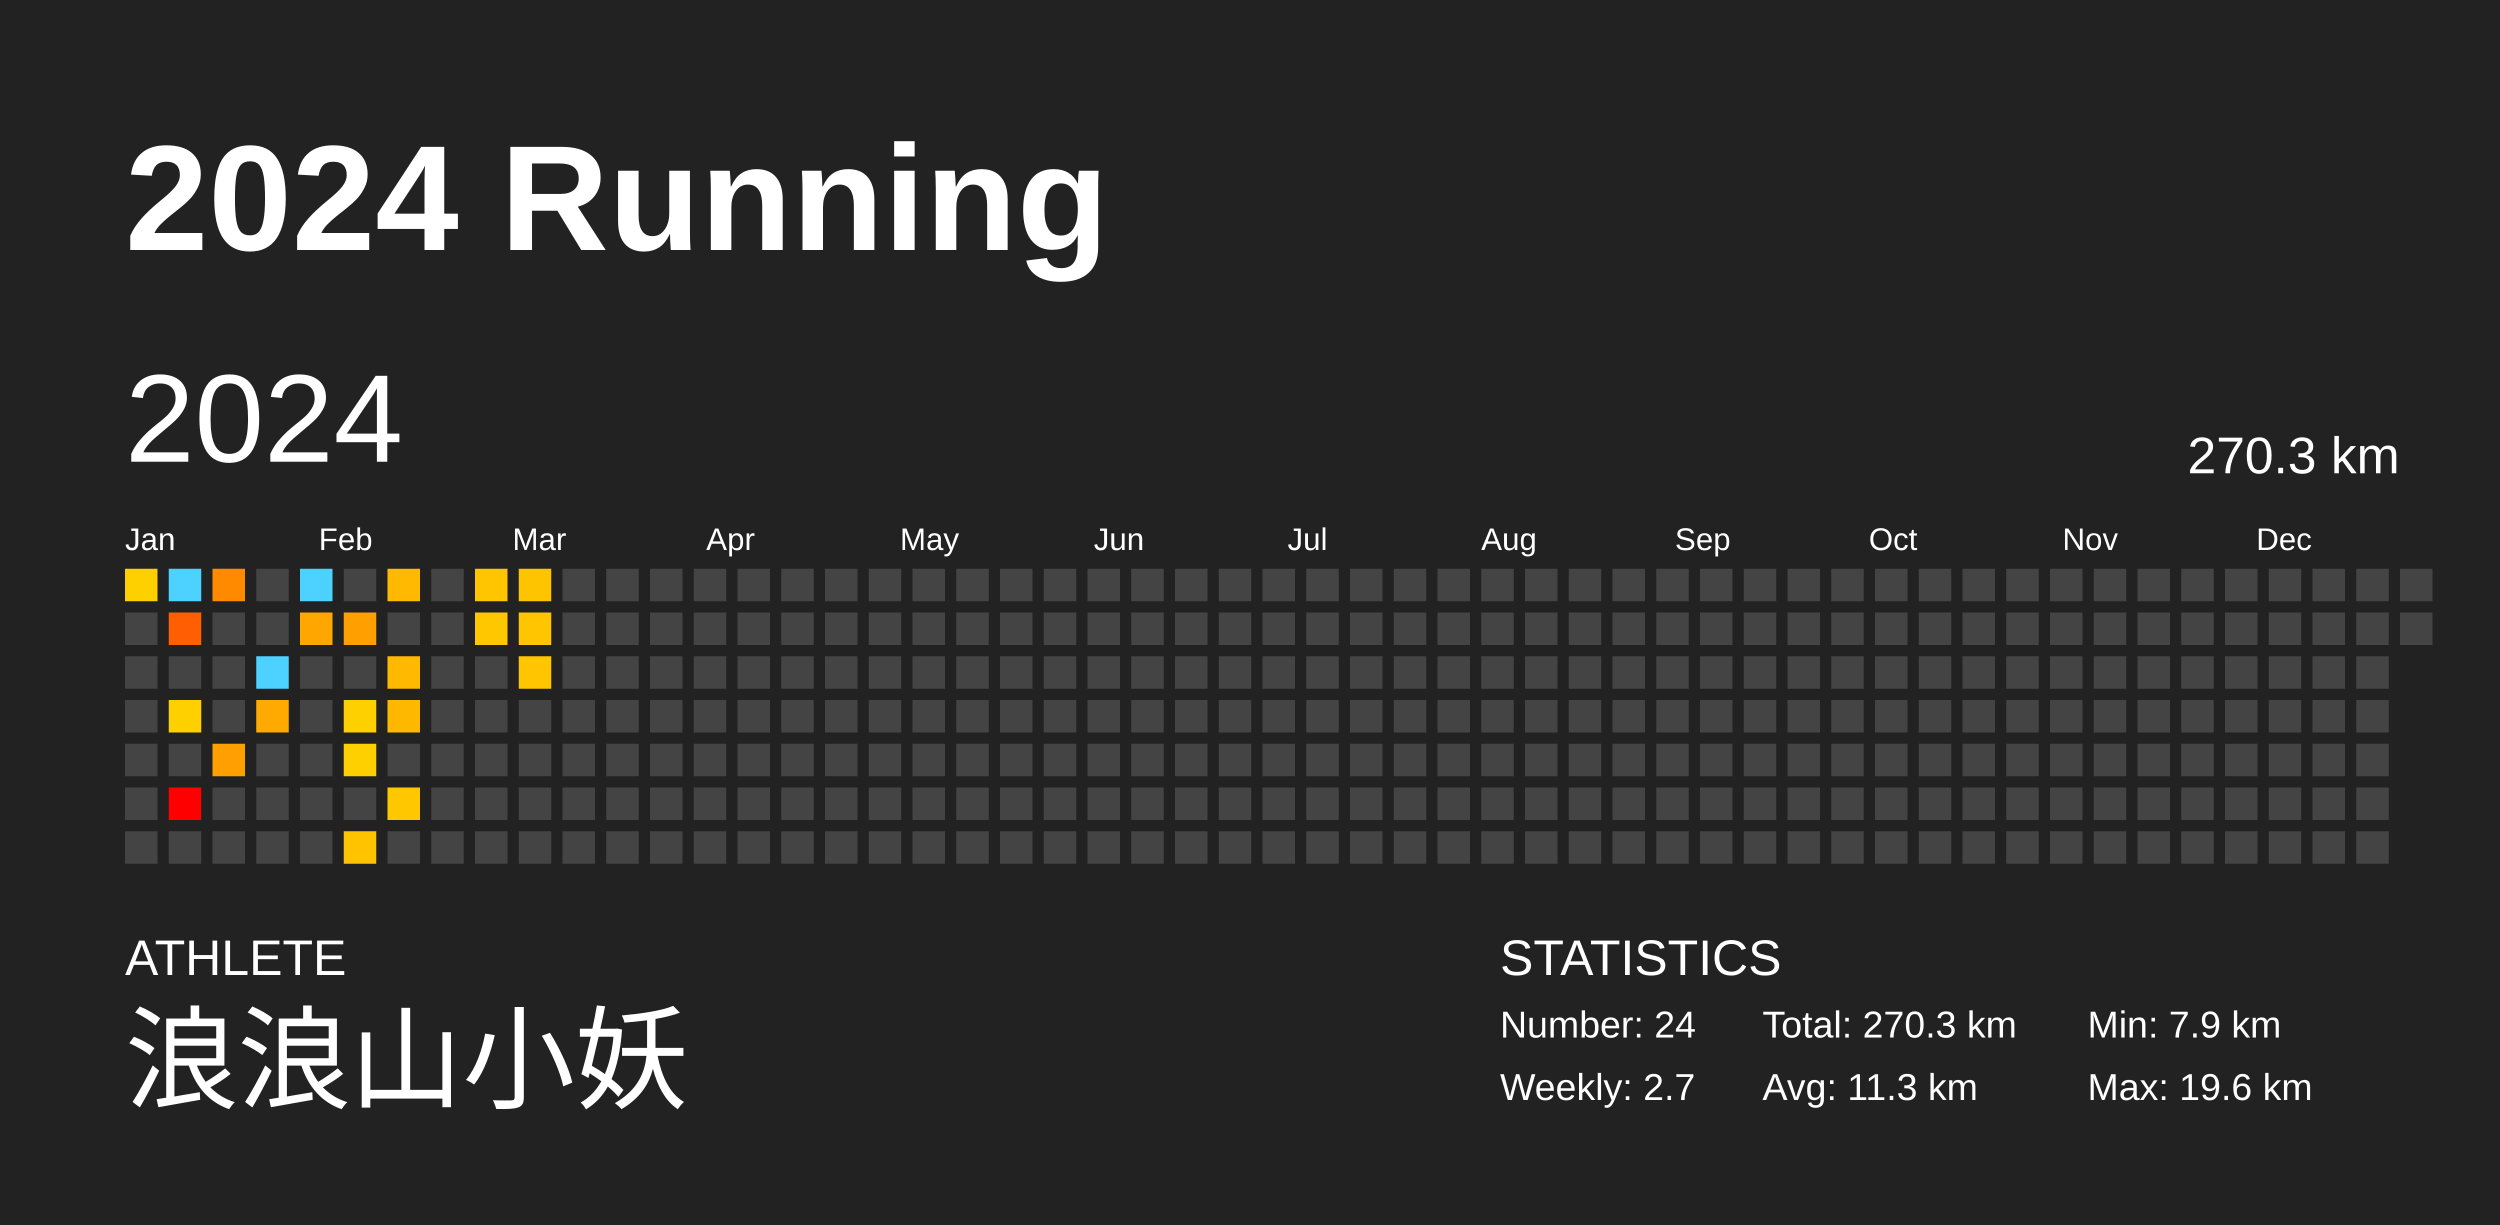
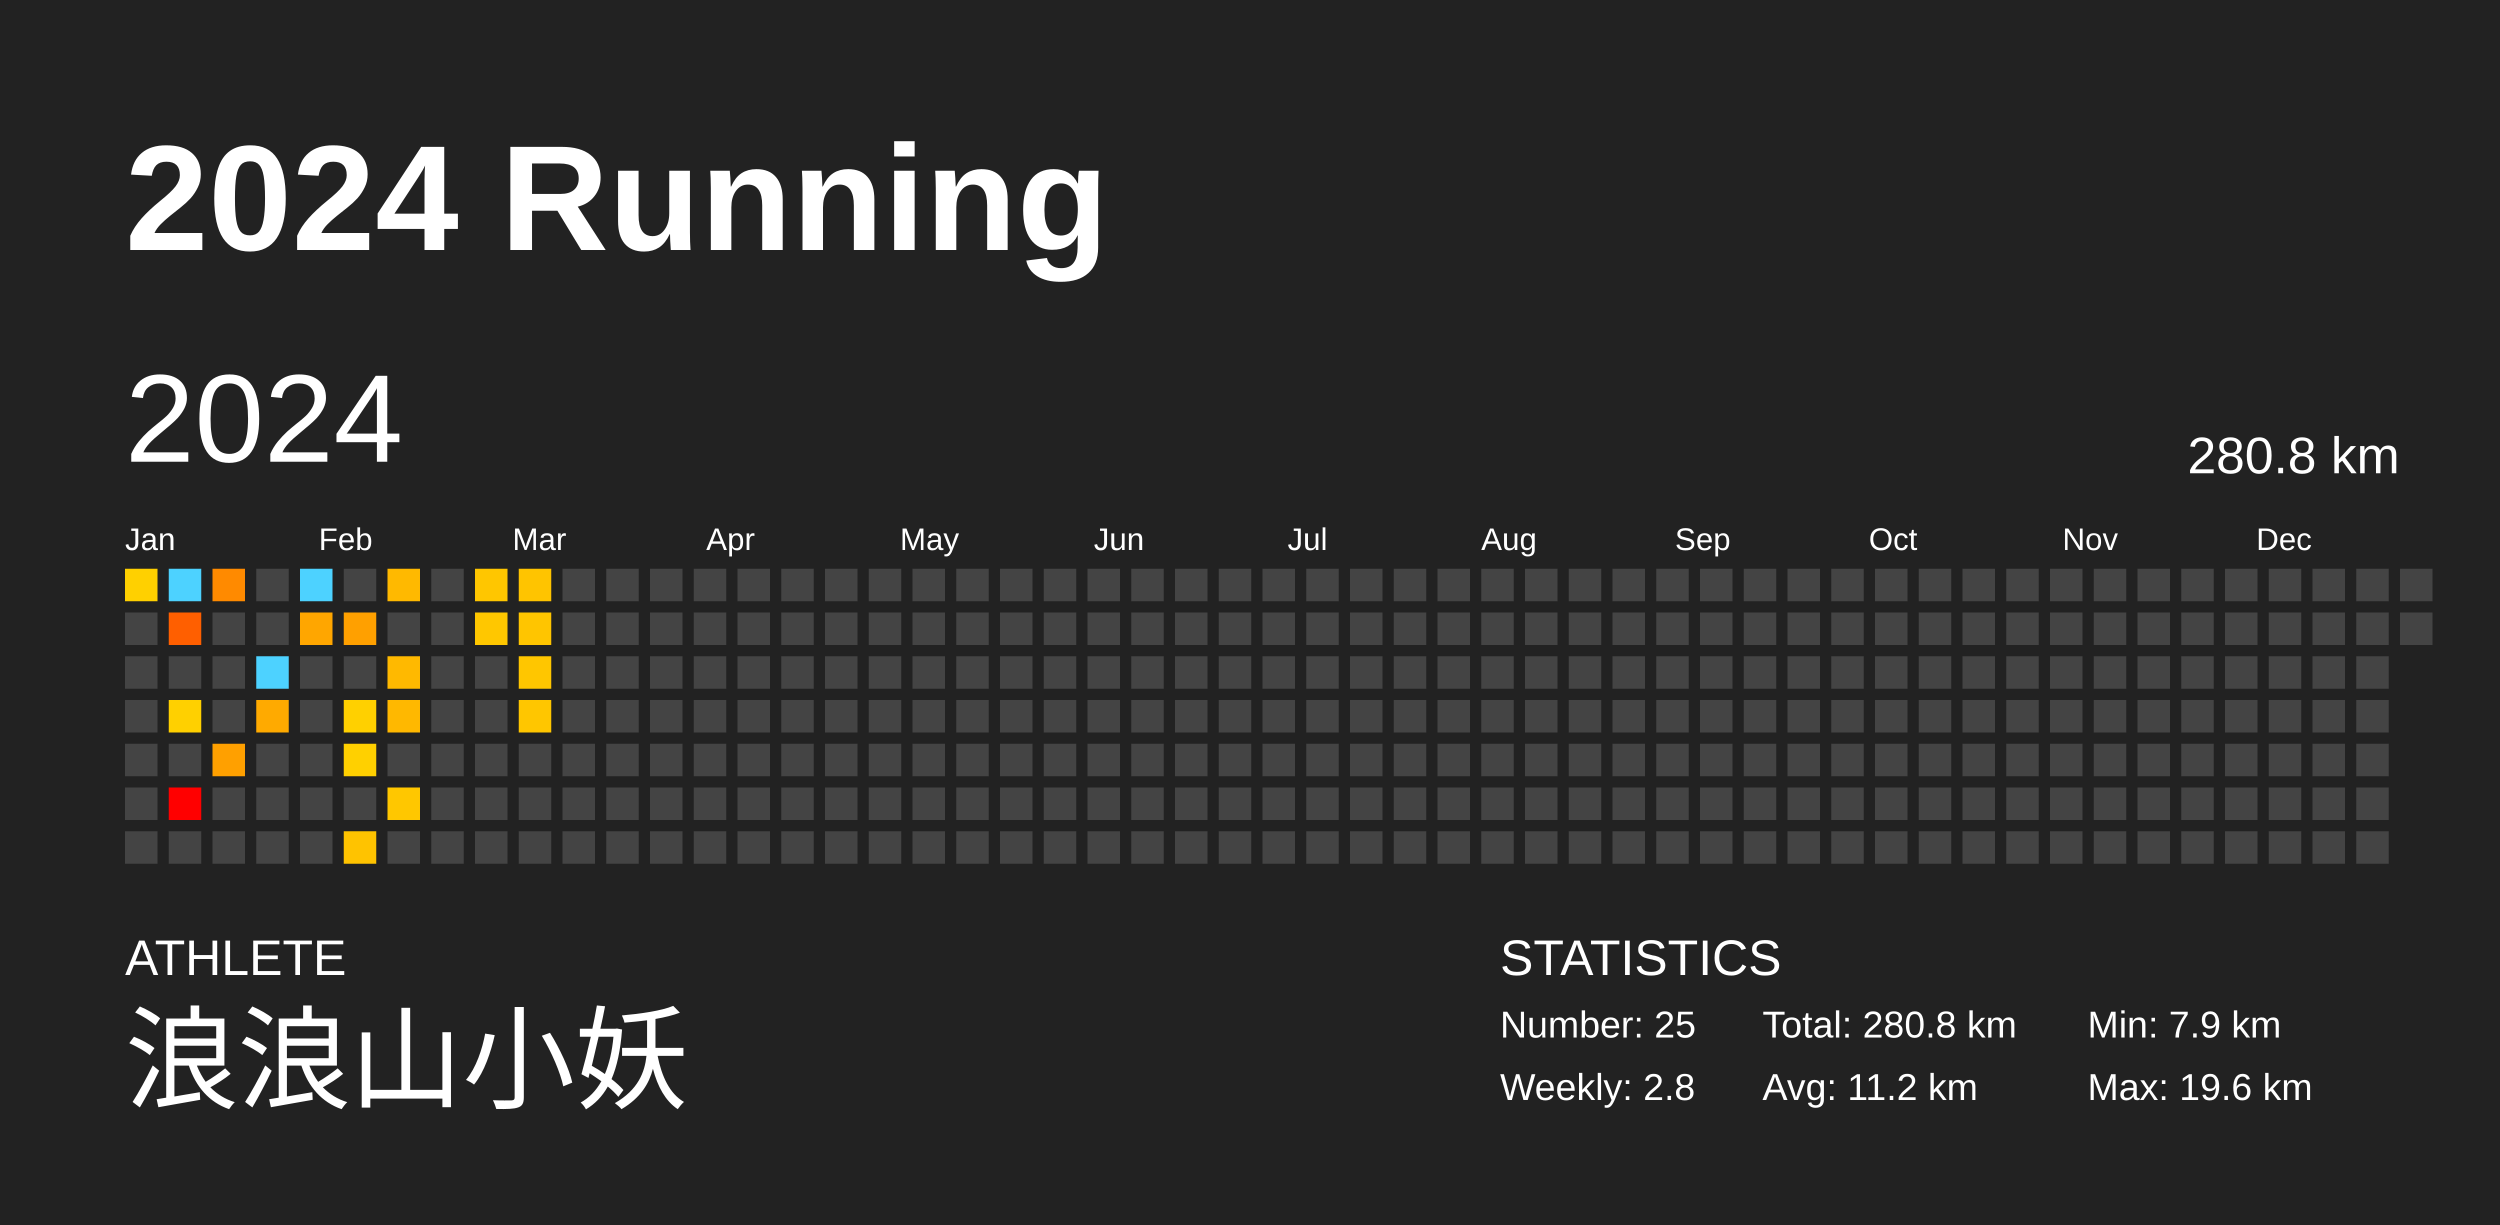
<svg xmlns="http://www.w3.org/2000/svg" baseProfile="full" height="98mm" version="1.1" viewBox="0,0,200,98" width="200mm">
  <defs />
  <rect fill="#222222" height="98" width="200" x="0" y="0" />
  <text fill="#FFFFFF" style="font-size:12px; font-family:Arial; font-weight:bold;" x="10" y="20">2024 Running</text>
  <text fill="#FFFFFF" style="font-size:4px; font-family:Arial" x="10" y="78">ATHLETE</text>
  <text fill="#FFFFFF" style="font-size:9px; font-family:Arial" x="10" y="88">浪浪山小妖</text>
  <text fill="#FFFFFF" style="font-size:4px; font-family:Arial" x="120" y="78">STATISTICS</text>
-   <text fill="#FFFFFF" style="font-size:3px; font-family:Arial" x="120" y="83">Number: 24</text>
-   <text fill="#FFFFFF" style="font-size:3px; font-family:Arial" x="120" y="88">Weekly: 2.7</text>
-   <text fill="#FFFFFF" style="font-size:3px; font-family:Arial" x="141" y="83">Total: 270.3 km</text>
-   <text fill="#FFFFFF" style="font-size:3px; font-family:Arial" x="141" y="88">Avg: 11.3 km</text>
+   <text fill="#FFFFFF" style="font-size:3px; font-family:Arial" x="120" y="83">Number: 25</text>
+   <text fill="#FFFFFF" style="font-size:3px; font-family:Arial" x="120" y="88">Weekly: 2.8</text>
+   <text fill="#FFFFFF" style="font-size:3px; font-family:Arial" x="141" y="83">Total: 280.8 km</text>
+   <text fill="#FFFFFF" style="font-size:3px; font-family:Arial" x="141" y="88">Avg: 11.2 km</text>
  <text fill="#FFFFFF" style="font-size:3px; font-family:Arial" x="167" y="83">Min: 7.9 km</text>
  <text fill="#FFFFFF" style="font-size:3px; font-family:Arial" x="167" y="88">Max: 19.6 km</text>
  <text dominant-baseline="hanging" fill="#FFFFFF" style="font-size:10.0px; font-family:Arial;" x="10" y="30">2024</text>
-   <text dominant-baseline="hanging" fill="#FFFFFF" style="font-size:4.125px; font-family:Arial;" x="175" y="35">270.3 km</text>
+   <text dominant-baseline="hanging" fill="#FFFFFF" style="font-size:4.125px; font-family:Arial;" x="175" y="35">280.8 km</text>
  <text fill="#FFFFFF" style="font-size:2.5px; font-family:Arial" x="10.0" y="44">Jan</text>
  <text fill="#FFFFFF" style="font-size:2.5px; font-family:Arial" x="25.5" y="44">Feb</text>
  <text fill="#FFFFFF" style="font-size:2.5px; font-family:Arial" x="41.0" y="44">Mar</text>
  <text fill="#FFFFFF" style="font-size:2.5px; font-family:Arial" x="56.5" y="44">Apr</text>
  <text fill="#FFFFFF" style="font-size:2.5px; font-family:Arial" x="72.0" y="44">May</text>
  <text fill="#FFFFFF" style="font-size:2.5px; font-family:Arial" x="87.5" y="44">Jun</text>
  <text fill="#FFFFFF" style="font-size:2.5px; font-family:Arial" x="103.0" y="44">Jul</text>
  <text fill="#FFFFFF" style="font-size:2.5px; font-family:Arial" x="118.5" y="44">Aug</text>
  <text fill="#FFFFFF" style="font-size:2.5px; font-family:Arial" x="134.0" y="44">Sep</text>
  <text fill="#FFFFFF" style="font-size:2.5px; font-family:Arial" x="149.5" y="44">Oct</text>
  <text fill="#FFFFFF" style="font-size:2.5px; font-family:Arial" x="165.0" y="44">Nov</text>
  <text fill="#FFFFFF" style="font-size:2.5px; font-family:Arial" x="180.5" y="44">Dec</text>
  <rect fill="#ffd000" height="2.6" width="2.6" x="10.0" y="45.5" />
  <rect fill="#444444" height="2.6" width="2.6" x="10.0" y="49.0" />
  <rect fill="#444444" height="2.6" width="2.6" x="10.0" y="52.5" />
  <rect fill="#444444" height="2.6" width="2.6" x="10.0" y="56.0" />
  <rect fill="#444444" height="2.6" width="2.6" x="10.0" y="59.5" />
  <rect fill="#444444" height="2.6" width="2.6" x="10.0" y="63.0" />
  <rect fill="#444444" height="2.6" width="2.6" x="10.0" y="66.5" />
  <rect fill="#4dd2ff" height="2.6" width="2.6" x="13.5" y="45.5" />
  <rect fill="#ff5f00" height="2.6" width="2.6" x="13.5" y="49.0" />
  <rect fill="#444444" height="2.6" width="2.6" x="13.5" y="52.5" />
  <rect fill="#ffd000" height="2.6" width="2.6" x="13.5" y="56.0" />
  <rect fill="#444444" height="2.6" width="2.6" x="13.5" y="59.5" />
  <rect fill="#ff0000" height="2.6" width="2.6" x="13.5" y="63.0" />
  <rect fill="#444444" height="2.6" width="2.6" x="13.5" y="66.5" />
  <rect fill="#ff8a00" height="2.6" width="2.6" x="17.0" y="45.5" />
  <rect fill="#444444" height="2.6" width="2.6" x="17.0" y="49.0" />
  <rect fill="#444444" height="2.6" width="2.6" x="17.0" y="52.5" />
  <rect fill="#444444" height="2.6" width="2.6" x="17.0" y="56.0" />
  <rect fill="#ffa000" height="2.6" width="2.6" x="17.0" y="59.5" />
  <rect fill="#444444" height="2.6" width="2.6" x="17.0" y="63.0" />
  <rect fill="#444444" height="2.6" width="2.6" x="17.0" y="66.5" />
  <rect fill="#444444" height="2.6" width="2.6" x="20.5" y="45.5" />
  <rect fill="#444444" height="2.6" width="2.6" x="20.5" y="49.0" />
  <rect fill="#4dd2ff" height="2.6" width="2.6" x="20.5" y="52.5" />
  <rect fill="#ffaa00" height="2.6" width="2.6" x="20.5" y="56.0" />
  <rect fill="#444444" height="2.6" width="2.6" x="20.5" y="59.5" />
  <rect fill="#444444" height="2.6" width="2.6" x="20.5" y="63.0" />
  <rect fill="#444444" height="2.6" width="2.6" x="20.5" y="66.5" />
  <rect fill="#4dd2ff" height="2.6" width="2.6" x="24.0" y="45.5" />
  <rect fill="#ffa600" height="2.6" width="2.6" x="24.0" y="49.0" />
  <rect fill="#444444" height="2.6" width="2.6" x="24.0" y="52.5" />
  <rect fill="#444444" height="2.6" width="2.6" x="24.0" y="56.0" />
  <rect fill="#444444" height="2.6" width="2.6" x="24.0" y="59.5" />
  <rect fill="#444444" height="2.6" width="2.6" x="24.0" y="63.0" />
  <rect fill="#444444" height="2.6" width="2.6" x="24.0" y="66.5" />
  <rect fill="#444444" height="2.6" width="2.6" x="27.5" y="45.5" />
  <rect fill="#ffa000" height="2.6" width="2.6" x="27.5" y="49.0" />
  <rect fill="#444444" height="2.6" width="2.6" x="27.5" y="52.5" />
  <rect fill="#ffd000" height="2.6" width="2.6" x="27.5" y="56.0" />
  <rect fill="#ffd000" height="2.6" width="2.6" x="27.5" y="59.5" />
  <rect fill="#444444" height="2.6" width="2.6" x="27.5" y="63.0" />
  <rect fill="#ffc300" height="2.6" width="2.6" x="27.5" y="66.5" />
  <rect fill="#ffb900" height="2.6" width="2.6" x="31.0" y="45.5" />
  <rect fill="#444444" height="2.6" width="2.6" x="31.0" y="49.0" />
  <rect fill="#ffb900" height="2.6" width="2.6" x="31.0" y="52.5" />
  <rect fill="#ffb800" height="2.6" width="2.6" x="31.0" y="56.0" />
  <rect fill="#444444" height="2.6" width="2.6" x="31.0" y="59.5" />
  <rect fill="#ffc700" height="2.6" width="2.6" x="31.0" y="63.0" />
  <rect fill="#444444" height="2.6" width="2.6" x="31.0" y="66.5" />
  <rect fill="#444444" height="2.6" width="2.6" x="34.5" y="45.5" />
  <rect fill="#444444" height="2.6" width="2.6" x="34.5" y="49.0" />
  <rect fill="#444444" height="2.6" width="2.6" x="34.5" y="52.5" />
  <rect fill="#444444" height="2.6" width="2.6" x="34.5" y="56.0" />
  <rect fill="#444444" height="2.6" width="2.6" x="34.5" y="59.5" />
  <rect fill="#444444" height="2.6" width="2.6" x="34.5" y="63.0" />
  <rect fill="#444444" height="2.6" width="2.6" x="34.5" y="66.5" />
  <rect fill="#ffc600" height="2.6" width="2.6" x="38.0" y="45.5" />
  <rect fill="#ffc700" height="2.6" width="2.6" x="38.0" y="49.0" />
  <rect fill="#444444" height="2.6" width="2.6" x="38.0" y="52.5" />
  <rect fill="#444444" height="2.6" width="2.6" x="38.0" y="56.0" />
  <rect fill="#444444" height="2.6" width="2.6" x="38.0" y="59.5" />
  <rect fill="#444444" height="2.6" width="2.6" x="38.0" y="63.0" />
  <rect fill="#444444" height="2.6" width="2.6" x="38.0" y="66.5" />
  <rect fill="#ffc400" height="2.6" width="2.6" x="41.5" y="45.5" />
  <rect fill="#ffc500" height="2.6" width="2.6" x="41.5" y="49.0" />
  <rect fill="#ffc600" height="2.6" width="2.6" x="41.5" y="52.5" />
-   <rect fill="#444444" height="2.6" width="2.6" x="41.5" y="56.0" />
+   <rect fill="#ffc600" height="2.6" width="2.6" x="41.5" y="56.0" />
  <rect fill="#444444" height="2.6" width="2.6" x="41.5" y="59.5" />
  <rect fill="#444444" height="2.6" width="2.6" x="41.5" y="63.0" />
  <rect fill="#444444" height="2.6" width="2.6" x="41.5" y="66.5" />
  <rect fill="#444444" height="2.6" width="2.6" x="45.0" y="45.5" />
  <rect fill="#444444" height="2.6" width="2.6" x="45.0" y="49.0" />
  <rect fill="#444444" height="2.6" width="2.6" x="45.0" y="52.5" />
  <rect fill="#444444" height="2.6" width="2.6" x="45.0" y="56.0" />
  <rect fill="#444444" height="2.6" width="2.6" x="45.0" y="59.5" />
  <rect fill="#444444" height="2.6" width="2.6" x="45.0" y="63.0" />
  <rect fill="#444444" height="2.6" width="2.6" x="45.0" y="66.5" />
  <rect fill="#444444" height="2.6" width="2.6" x="48.5" y="45.5" />
  <rect fill="#444444" height="2.6" width="2.6" x="48.5" y="49.0" />
  <rect fill="#444444" height="2.6" width="2.6" x="48.5" y="52.5" />
  <rect fill="#444444" height="2.6" width="2.6" x="48.5" y="56.0" />
  <rect fill="#444444" height="2.6" width="2.6" x="48.5" y="59.5" />
  <rect fill="#444444" height="2.6" width="2.6" x="48.5" y="63.0" />
  <rect fill="#444444" height="2.6" width="2.6" x="48.5" y="66.5" />
  <rect fill="#444444" height="2.6" width="2.6" x="52.0" y="45.5" />
  <rect fill="#444444" height="2.6" width="2.6" x="52.0" y="49.0" />
  <rect fill="#444444" height="2.6" width="2.6" x="52.0" y="52.5" />
  <rect fill="#444444" height="2.6" width="2.6" x="52.0" y="56.0" />
  <rect fill="#444444" height="2.6" width="2.6" x="52.0" y="59.5" />
  <rect fill="#444444" height="2.6" width="2.6" x="52.0" y="63.0" />
  <rect fill="#444444" height="2.6" width="2.6" x="52.0" y="66.5" />
  <rect fill="#444444" height="2.6" width="2.6" x="55.5" y="45.5" />
  <rect fill="#444444" height="2.6" width="2.6" x="55.5" y="49.0" />
  <rect fill="#444444" height="2.6" width="2.6" x="55.5" y="52.5" />
  <rect fill="#444444" height="2.6" width="2.6" x="55.5" y="56.0" />
  <rect fill="#444444" height="2.6" width="2.6" x="55.5" y="59.5" />
  <rect fill="#444444" height="2.6" width="2.6" x="55.5" y="63.0" />
  <rect fill="#444444" height="2.6" width="2.6" x="55.5" y="66.5" />
  <rect fill="#444444" height="2.6" width="2.6" x="59.0" y="45.5" />
  <rect fill="#444444" height="2.6" width="2.6" x="59.0" y="49.0" />
  <rect fill="#444444" height="2.6" width="2.6" x="59.0" y="52.5" />
  <rect fill="#444444" height="2.6" width="2.6" x="59.0" y="56.0" />
  <rect fill="#444444" height="2.6" width="2.6" x="59.0" y="59.5" />
  <rect fill="#444444" height="2.6" width="2.6" x="59.0" y="63.0" />
  <rect fill="#444444" height="2.6" width="2.6" x="59.0" y="66.5" />
  <rect fill="#444444" height="2.6" width="2.6" x="62.5" y="45.5" />
  <rect fill="#444444" height="2.6" width="2.6" x="62.5" y="49.0" />
  <rect fill="#444444" height="2.6" width="2.6" x="62.5" y="52.5" />
  <rect fill="#444444" height="2.6" width="2.6" x="62.5" y="56.0" />
  <rect fill="#444444" height="2.6" width="2.6" x="62.5" y="59.5" />
  <rect fill="#444444" height="2.6" width="2.6" x="62.5" y="63.0" />
  <rect fill="#444444" height="2.6" width="2.6" x="62.5" y="66.5" />
  <rect fill="#444444" height="2.6" width="2.6" x="66.0" y="45.5" />
  <rect fill="#444444" height="2.6" width="2.6" x="66.0" y="49.0" />
  <rect fill="#444444" height="2.6" width="2.6" x="66.0" y="52.5" />
  <rect fill="#444444" height="2.6" width="2.6" x="66.0" y="56.0" />
  <rect fill="#444444" height="2.6" width="2.6" x="66.0" y="59.5" />
  <rect fill="#444444" height="2.6" width="2.6" x="66.0" y="63.0" />
  <rect fill="#444444" height="2.6" width="2.6" x="66.0" y="66.5" />
  <rect fill="#444444" height="2.6" width="2.6" x="69.5" y="45.5" />
  <rect fill="#444444" height="2.6" width="2.6" x="69.5" y="49.0" />
  <rect fill="#444444" height="2.6" width="2.6" x="69.5" y="52.5" />
  <rect fill="#444444" height="2.6" width="2.6" x="69.5" y="56.0" />
  <rect fill="#444444" height="2.6" width="2.6" x="69.5" y="59.5" />
  <rect fill="#444444" height="2.6" width="2.6" x="69.5" y="63.0" />
  <rect fill="#444444" height="2.6" width="2.6" x="69.5" y="66.5" />
  <rect fill="#444444" height="2.6" width="2.6" x="73.0" y="45.5" />
  <rect fill="#444444" height="2.6" width="2.6" x="73.0" y="49.0" />
  <rect fill="#444444" height="2.6" width="2.6" x="73.0" y="52.5" />
  <rect fill="#444444" height="2.6" width="2.6" x="73.0" y="56.0" />
  <rect fill="#444444" height="2.6" width="2.6" x="73.0" y="59.5" />
  <rect fill="#444444" height="2.6" width="2.6" x="73.0" y="63.0" />
  <rect fill="#444444" height="2.6" width="2.6" x="73.0" y="66.5" />
  <rect fill="#444444" height="2.6" width="2.6" x="76.5" y="45.5" />
  <rect fill="#444444" height="2.6" width="2.6" x="76.5" y="49.0" />
  <rect fill="#444444" height="2.6" width="2.6" x="76.5" y="52.5" />
  <rect fill="#444444" height="2.6" width="2.6" x="76.5" y="56.0" />
  <rect fill="#444444" height="2.6" width="2.6" x="76.5" y="59.5" />
  <rect fill="#444444" height="2.6" width="2.6" x="76.5" y="63.0" />
  <rect fill="#444444" height="2.6" width="2.6" x="76.5" y="66.5" />
  <rect fill="#444444" height="2.6" width="2.6" x="80.0" y="45.5" />
  <rect fill="#444444" height="2.6" width="2.6" x="80.0" y="49.0" />
  <rect fill="#444444" height="2.6" width="2.6" x="80.0" y="52.5" />
  <rect fill="#444444" height="2.6" width="2.6" x="80.0" y="56.0" />
  <rect fill="#444444" height="2.6" width="2.6" x="80.0" y="59.5" />
  <rect fill="#444444" height="2.6" width="2.6" x="80.0" y="63.0" />
  <rect fill="#444444" height="2.6" width="2.6" x="80.0" y="66.5" />
  <rect fill="#444444" height="2.6" width="2.6" x="83.5" y="45.5" />
  <rect fill="#444444" height="2.6" width="2.6" x="83.5" y="49.0" />
  <rect fill="#444444" height="2.6" width="2.6" x="83.5" y="52.5" />
  <rect fill="#444444" height="2.6" width="2.6" x="83.5" y="56.0" />
  <rect fill="#444444" height="2.6" width="2.6" x="83.5" y="59.5" />
  <rect fill="#444444" height="2.6" width="2.6" x="83.5" y="63.0" />
  <rect fill="#444444" height="2.6" width="2.6" x="83.5" y="66.5" />
  <rect fill="#444444" height="2.6" width="2.6" x="87.0" y="45.5" />
  <rect fill="#444444" height="2.6" width="2.6" x="87.0" y="49.0" />
  <rect fill="#444444" height="2.6" width="2.6" x="87.0" y="52.5" />
  <rect fill="#444444" height="2.6" width="2.6" x="87.0" y="56.0" />
  <rect fill="#444444" height="2.6" width="2.6" x="87.0" y="59.5" />
  <rect fill="#444444" height="2.6" width="2.6" x="87.0" y="63.0" />
  <rect fill="#444444" height="2.6" width="2.6" x="87.0" y="66.5" />
  <rect fill="#444444" height="2.6" width="2.6" x="90.5" y="45.5" />
  <rect fill="#444444" height="2.6" width="2.6" x="90.5" y="49.0" />
  <rect fill="#444444" height="2.6" width="2.6" x="90.5" y="52.5" />
  <rect fill="#444444" height="2.6" width="2.6" x="90.5" y="56.0" />
  <rect fill="#444444" height="2.6" width="2.6" x="90.5" y="59.5" />
  <rect fill="#444444" height="2.6" width="2.6" x="90.5" y="63.0" />
  <rect fill="#444444" height="2.6" width="2.6" x="90.5" y="66.5" />
  <rect fill="#444444" height="2.6" width="2.6" x="94.0" y="45.5" />
  <rect fill="#444444" height="2.6" width="2.6" x="94.0" y="49.0" />
  <rect fill="#444444" height="2.6" width="2.6" x="94.0" y="52.5" />
  <rect fill="#444444" height="2.6" width="2.6" x="94.0" y="56.0" />
  <rect fill="#444444" height="2.6" width="2.6" x="94.0" y="59.5" />
  <rect fill="#444444" height="2.6" width="2.6" x="94.0" y="63.0" />
  <rect fill="#444444" height="2.6" width="2.6" x="94.0" y="66.5" />
  <rect fill="#444444" height="2.6" width="2.6" x="97.5" y="45.5" />
  <rect fill="#444444" height="2.6" width="2.6" x="97.5" y="49.0" />
  <rect fill="#444444" height="2.6" width="2.6" x="97.5" y="52.5" />
  <rect fill="#444444" height="2.6" width="2.6" x="97.5" y="56.0" />
  <rect fill="#444444" height="2.6" width="2.6" x="97.5" y="59.5" />
  <rect fill="#444444" height="2.6" width="2.6" x="97.5" y="63.0" />
  <rect fill="#444444" height="2.6" width="2.6" x="97.5" y="66.5" />
  <rect fill="#444444" height="2.6" width="2.6" x="101.0" y="45.5" />
  <rect fill="#444444" height="2.6" width="2.6" x="101.0" y="49.0" />
  <rect fill="#444444" height="2.6" width="2.6" x="101.0" y="52.5" />
  <rect fill="#444444" height="2.6" width="2.6" x="101.0" y="56.0" />
  <rect fill="#444444" height="2.6" width="2.6" x="101.0" y="59.5" />
  <rect fill="#444444" height="2.6" width="2.6" x="101.0" y="63.0" />
  <rect fill="#444444" height="2.6" width="2.6" x="101.0" y="66.5" />
  <rect fill="#444444" height="2.6" width="2.6" x="104.5" y="45.5" />
  <rect fill="#444444" height="2.6" width="2.6" x="104.5" y="49.0" />
  <rect fill="#444444" height="2.6" width="2.6" x="104.5" y="52.5" />
  <rect fill="#444444" height="2.6" width="2.6" x="104.5" y="56.0" />
  <rect fill="#444444" height="2.6" width="2.6" x="104.5" y="59.5" />
  <rect fill="#444444" height="2.6" width="2.6" x="104.5" y="63.0" />
  <rect fill="#444444" height="2.6" width="2.6" x="104.5" y="66.5" />
  <rect fill="#444444" height="2.6" width="2.6" x="108.0" y="45.5" />
  <rect fill="#444444" height="2.6" width="2.6" x="108.0" y="49.0" />
  <rect fill="#444444" height="2.6" width="2.6" x="108.0" y="52.5" />
  <rect fill="#444444" height="2.6" width="2.6" x="108.0" y="56.0" />
  <rect fill="#444444" height="2.6" width="2.6" x="108.0" y="59.5" />
  <rect fill="#444444" height="2.6" width="2.6" x="108.0" y="63.0" />
  <rect fill="#444444" height="2.6" width="2.6" x="108.0" y="66.5" />
  <rect fill="#444444" height="2.6" width="2.6" x="111.5" y="45.5" />
  <rect fill="#444444" height="2.6" width="2.6" x="111.5" y="49.0" />
  <rect fill="#444444" height="2.6" width="2.6" x="111.5" y="52.5" />
  <rect fill="#444444" height="2.6" width="2.6" x="111.5" y="56.0" />
  <rect fill="#444444" height="2.6" width="2.6" x="111.5" y="59.5" />
  <rect fill="#444444" height="2.6" width="2.6" x="111.5" y="63.0" />
  <rect fill="#444444" height="2.6" width="2.6" x="111.5" y="66.5" />
  <rect fill="#444444" height="2.6" width="2.6" x="115.0" y="45.5" />
  <rect fill="#444444" height="2.6" width="2.6" x="115.0" y="49.0" />
  <rect fill="#444444" height="2.6" width="2.6" x="115.0" y="52.5" />
  <rect fill="#444444" height="2.6" width="2.6" x="115.0" y="56.0" />
  <rect fill="#444444" height="2.6" width="2.6" x="115.0" y="59.5" />
  <rect fill="#444444" height="2.6" width="2.6" x="115.0" y="63.0" />
  <rect fill="#444444" height="2.6" width="2.6" x="115.0" y="66.5" />
  <rect fill="#444444" height="2.6" width="2.6" x="118.5" y="45.5" />
  <rect fill="#444444" height="2.6" width="2.6" x="118.5" y="49.0" />
  <rect fill="#444444" height="2.6" width="2.6" x="118.5" y="52.5" />
  <rect fill="#444444" height="2.6" width="2.6" x="118.5" y="56.0" />
  <rect fill="#444444" height="2.6" width="2.6" x="118.5" y="59.5" />
  <rect fill="#444444" height="2.6" width="2.6" x="118.5" y="63.0" />
  <rect fill="#444444" height="2.6" width="2.6" x="118.5" y="66.5" />
  <rect fill="#444444" height="2.6" width="2.6" x="122.0" y="45.5" />
  <rect fill="#444444" height="2.6" width="2.6" x="122.0" y="49.0" />
  <rect fill="#444444" height="2.6" width="2.6" x="122.0" y="52.5" />
  <rect fill="#444444" height="2.6" width="2.6" x="122.0" y="56.0" />
  <rect fill="#444444" height="2.6" width="2.6" x="122.0" y="59.5" />
  <rect fill="#444444" height="2.6" width="2.6" x="122.0" y="63.0" />
  <rect fill="#444444" height="2.6" width="2.6" x="122.0" y="66.5" />
  <rect fill="#444444" height="2.6" width="2.6" x="125.5" y="45.5" />
  <rect fill="#444444" height="2.6" width="2.6" x="125.5" y="49.0" />
  <rect fill="#444444" height="2.6" width="2.6" x="125.5" y="52.5" />
  <rect fill="#444444" height="2.6" width="2.6" x="125.5" y="56.0" />
  <rect fill="#444444" height="2.6" width="2.6" x="125.5" y="59.5" />
  <rect fill="#444444" height="2.6" width="2.6" x="125.5" y="63.0" />
  <rect fill="#444444" height="2.6" width="2.6" x="125.5" y="66.5" />
  <rect fill="#444444" height="2.6" width="2.6" x="129.0" y="45.5" />
  <rect fill="#444444" height="2.6" width="2.6" x="129.0" y="49.0" />
  <rect fill="#444444" height="2.6" width="2.6" x="129.0" y="52.5" />
  <rect fill="#444444" height="2.6" width="2.6" x="129.0" y="56.0" />
  <rect fill="#444444" height="2.6" width="2.6" x="129.0" y="59.5" />
  <rect fill="#444444" height="2.6" width="2.6" x="129.0" y="63.0" />
  <rect fill="#444444" height="2.6" width="2.6" x="129.0" y="66.5" />
  <rect fill="#444444" height="2.6" width="2.6" x="132.5" y="45.5" />
  <rect fill="#444444" height="2.6" width="2.6" x="132.5" y="49.0" />
  <rect fill="#444444" height="2.6" width="2.6" x="132.5" y="52.5" />
  <rect fill="#444444" height="2.6" width="2.6" x="132.5" y="56.0" />
  <rect fill="#444444" height="2.6" width="2.6" x="132.5" y="59.5" />
  <rect fill="#444444" height="2.6" width="2.6" x="132.5" y="63.0" />
  <rect fill="#444444" height="2.6" width="2.6" x="132.5" y="66.5" />
  <rect fill="#444444" height="2.6" width="2.6" x="136.0" y="45.5" />
  <rect fill="#444444" height="2.6" width="2.6" x="136.0" y="49.0" />
  <rect fill="#444444" height="2.6" width="2.6" x="136.0" y="52.5" />
  <rect fill="#444444" height="2.6" width="2.6" x="136.0" y="56.0" />
  <rect fill="#444444" height="2.6" width="2.6" x="136.0" y="59.5" />
  <rect fill="#444444" height="2.6" width="2.6" x="136.0" y="63.0" />
  <rect fill="#444444" height="2.6" width="2.6" x="136.0" y="66.5" />
  <rect fill="#444444" height="2.6" width="2.6" x="139.5" y="45.5" />
  <rect fill="#444444" height="2.6" width="2.6" x="139.5" y="49.0" />
  <rect fill="#444444" height="2.6" width="2.6" x="139.5" y="52.5" />
  <rect fill="#444444" height="2.6" width="2.6" x="139.5" y="56.0" />
  <rect fill="#444444" height="2.6" width="2.6" x="139.5" y="59.5" />
  <rect fill="#444444" height="2.6" width="2.6" x="139.5" y="63.0" />
  <rect fill="#444444" height="2.6" width="2.6" x="139.5" y="66.5" />
  <rect fill="#444444" height="2.6" width="2.6" x="143.0" y="45.5" />
  <rect fill="#444444" height="2.6" width="2.6" x="143.0" y="49.0" />
  <rect fill="#444444" height="2.6" width="2.6" x="143.0" y="52.5" />
  <rect fill="#444444" height="2.6" width="2.6" x="143.0" y="56.0" />
  <rect fill="#444444" height="2.6" width="2.6" x="143.0" y="59.5" />
  <rect fill="#444444" height="2.6" width="2.6" x="143.0" y="63.0" />
  <rect fill="#444444" height="2.6" width="2.6" x="143.0" y="66.5" />
  <rect fill="#444444" height="2.6" width="2.6" x="146.5" y="45.5" />
  <rect fill="#444444" height="2.6" width="2.6" x="146.5" y="49.0" />
  <rect fill="#444444" height="2.6" width="2.6" x="146.5" y="52.5" />
  <rect fill="#444444" height="2.6" width="2.6" x="146.5" y="56.0" />
  <rect fill="#444444" height="2.6" width="2.6" x="146.5" y="59.5" />
  <rect fill="#444444" height="2.6" width="2.6" x="146.5" y="63.0" />
  <rect fill="#444444" height="2.6" width="2.6" x="146.5" y="66.5" />
  <rect fill="#444444" height="2.6" width="2.6" x="150.0" y="45.5" />
  <rect fill="#444444" height="2.6" width="2.6" x="150.0" y="49.0" />
  <rect fill="#444444" height="2.6" width="2.6" x="150.0" y="52.5" />
  <rect fill="#444444" height="2.6" width="2.6" x="150.0" y="56.0" />
  <rect fill="#444444" height="2.6" width="2.6" x="150.0" y="59.5" />
  <rect fill="#444444" height="2.6" width="2.6" x="150.0" y="63.0" />
  <rect fill="#444444" height="2.6" width="2.6" x="150.0" y="66.5" />
  <rect fill="#444444" height="2.6" width="2.6" x="153.5" y="45.5" />
  <rect fill="#444444" height="2.6" width="2.6" x="153.5" y="49.0" />
  <rect fill="#444444" height="2.6" width="2.6" x="153.5" y="52.5" />
  <rect fill="#444444" height="2.6" width="2.6" x="153.5" y="56.0" />
  <rect fill="#444444" height="2.6" width="2.6" x="153.5" y="59.5" />
  <rect fill="#444444" height="2.6" width="2.6" x="153.5" y="63.0" />
  <rect fill="#444444" height="2.6" width="2.6" x="153.5" y="66.5" />
  <rect fill="#444444" height="2.6" width="2.6" x="157.0" y="45.5" />
  <rect fill="#444444" height="2.6" width="2.6" x="157.0" y="49.0" />
  <rect fill="#444444" height="2.6" width="2.6" x="157.0" y="52.5" />
  <rect fill="#444444" height="2.6" width="2.6" x="157.0" y="56.0" />
  <rect fill="#444444" height="2.6" width="2.6" x="157.0" y="59.5" />
  <rect fill="#444444" height="2.6" width="2.6" x="157.0" y="63.0" />
  <rect fill="#444444" height="2.6" width="2.6" x="157.0" y="66.5" />
  <rect fill="#444444" height="2.6" width="2.6" x="160.5" y="45.5" />
  <rect fill="#444444" height="2.6" width="2.6" x="160.5" y="49.0" />
  <rect fill="#444444" height="2.6" width="2.6" x="160.5" y="52.5" />
  <rect fill="#444444" height="2.6" width="2.6" x="160.5" y="56.0" />
  <rect fill="#444444" height="2.6" width="2.6" x="160.5" y="59.5" />
  <rect fill="#444444" height="2.6" width="2.6" x="160.5" y="63.0" />
  <rect fill="#444444" height="2.6" width="2.6" x="160.5" y="66.5" />
  <rect fill="#444444" height="2.6" width="2.6" x="164.0" y="45.5" />
  <rect fill="#444444" height="2.6" width="2.6" x="164.0" y="49.0" />
  <rect fill="#444444" height="2.6" width="2.6" x="164.0" y="52.5" />
  <rect fill="#444444" height="2.6" width="2.6" x="164.0" y="56.0" />
  <rect fill="#444444" height="2.6" width="2.6" x="164.0" y="59.5" />
  <rect fill="#444444" height="2.6" width="2.6" x="164.0" y="63.0" />
  <rect fill="#444444" height="2.6" width="2.6" x="164.0" y="66.5" />
  <rect fill="#444444" height="2.6" width="2.6" x="167.5" y="45.5" />
  <rect fill="#444444" height="2.6" width="2.6" x="167.5" y="49.0" />
  <rect fill="#444444" height="2.6" width="2.6" x="167.5" y="52.5" />
  <rect fill="#444444" height="2.6" width="2.6" x="167.5" y="56.0" />
  <rect fill="#444444" height="2.6" width="2.6" x="167.5" y="59.5" />
  <rect fill="#444444" height="2.6" width="2.6" x="167.5" y="63.0" />
  <rect fill="#444444" height="2.6" width="2.6" x="167.5" y="66.5" />
  <rect fill="#444444" height="2.6" width="2.6" x="171.0" y="45.5" />
  <rect fill="#444444" height="2.6" width="2.6" x="171.0" y="49.0" />
  <rect fill="#444444" height="2.6" width="2.6" x="171.0" y="52.5" />
  <rect fill="#444444" height="2.6" width="2.6" x="171.0" y="56.0" />
  <rect fill="#444444" height="2.6" width="2.6" x="171.0" y="59.5" />
  <rect fill="#444444" height="2.6" width="2.6" x="171.0" y="63.0" />
  <rect fill="#444444" height="2.6" width="2.6" x="171.0" y="66.5" />
  <rect fill="#444444" height="2.6" width="2.6" x="174.5" y="45.5" />
  <rect fill="#444444" height="2.6" width="2.6" x="174.5" y="49.0" />
  <rect fill="#444444" height="2.6" width="2.6" x="174.5" y="52.5" />
  <rect fill="#444444" height="2.6" width="2.6" x="174.5" y="56.0" />
  <rect fill="#444444" height="2.6" width="2.6" x="174.5" y="59.5" />
  <rect fill="#444444" height="2.6" width="2.6" x="174.5" y="63.0" />
  <rect fill="#444444" height="2.6" width="2.6" x="174.5" y="66.5" />
  <rect fill="#444444" height="2.6" width="2.6" x="178.0" y="45.5" />
  <rect fill="#444444" height="2.6" width="2.6" x="178.0" y="49.0" />
  <rect fill="#444444" height="2.6" width="2.6" x="178.0" y="52.5" />
  <rect fill="#444444" height="2.6" width="2.6" x="178.0" y="56.0" />
  <rect fill="#444444" height="2.6" width="2.6" x="178.0" y="59.5" />
  <rect fill="#444444" height="2.6" width="2.6" x="178.0" y="63.0" />
  <rect fill="#444444" height="2.6" width="2.6" x="178.0" y="66.5" />
  <rect fill="#444444" height="2.6" width="2.6" x="181.5" y="45.5" />
  <rect fill="#444444" height="2.6" width="2.6" x="181.5" y="49.0" />
  <rect fill="#444444" height="2.6" width="2.6" x="181.5" y="52.5" />
  <rect fill="#444444" height="2.6" width="2.6" x="181.5" y="56.0" />
  <rect fill="#444444" height="2.6" width="2.6" x="181.5" y="59.5" />
  <rect fill="#444444" height="2.6" width="2.6" x="181.5" y="63.0" />
  <rect fill="#444444" height="2.6" width="2.6" x="181.5" y="66.5" />
  <rect fill="#444444" height="2.6" width="2.6" x="185.0" y="45.5" />
  <rect fill="#444444" height="2.6" width="2.6" x="185.0" y="49.0" />
  <rect fill="#444444" height="2.6" width="2.6" x="185.0" y="52.5" />
  <rect fill="#444444" height="2.6" width="2.6" x="185.0" y="56.0" />
  <rect fill="#444444" height="2.6" width="2.6" x="185.0" y="59.5" />
  <rect fill="#444444" height="2.6" width="2.6" x="185.0" y="63.0" />
  <rect fill="#444444" height="2.6" width="2.6" x="185.0" y="66.5" />
  <rect fill="#444444" height="2.6" width="2.6" x="188.5" y="45.5" />
  <rect fill="#444444" height="2.6" width="2.6" x="188.5" y="49.0" />
  <rect fill="#444444" height="2.6" width="2.6" x="188.5" y="52.5" />
  <rect fill="#444444" height="2.6" width="2.6" x="188.5" y="56.0" />
  <rect fill="#444444" height="2.6" width="2.6" x="188.5" y="59.5" />
  <rect fill="#444444" height="2.6" width="2.6" x="188.5" y="63.0" />
  <rect fill="#444444" height="2.6" width="2.6" x="188.5" y="66.5" />
  <rect fill="#444444" height="2.6" width="2.6" x="192.0" y="45.5" />
  <rect fill="#444444" height="2.6" width="2.6" x="192.0" y="49.0" />
</svg>
